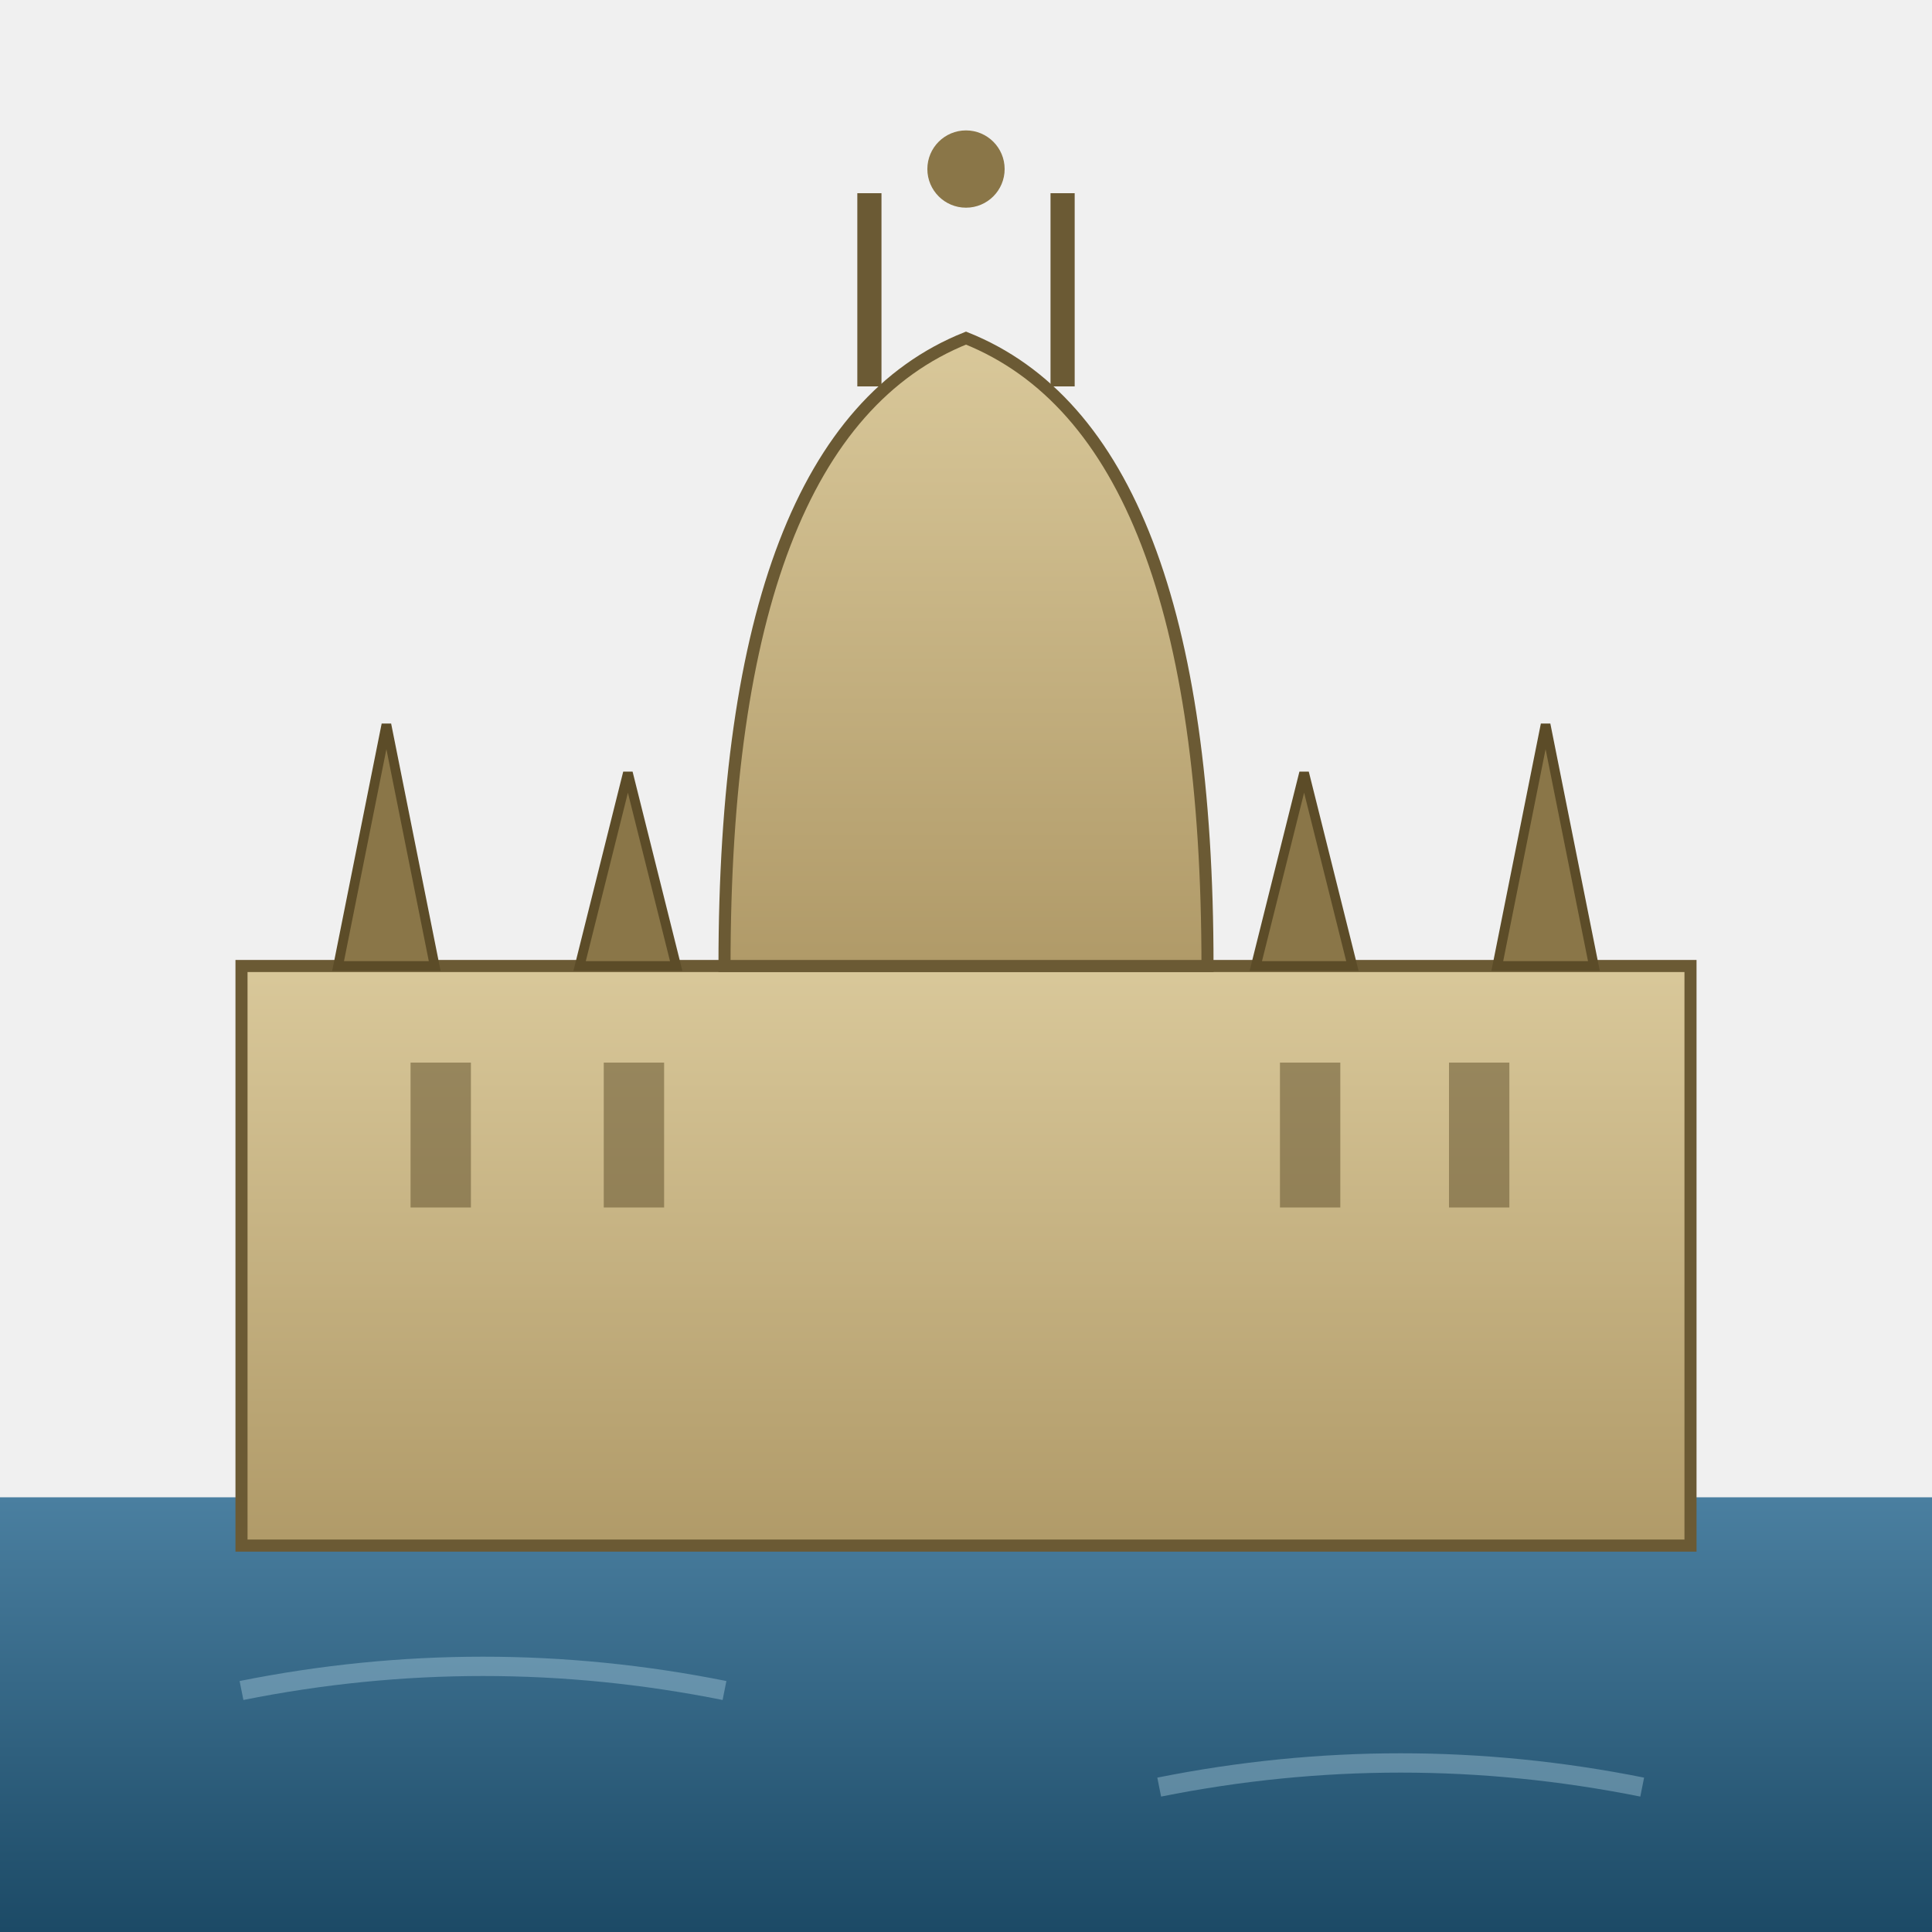
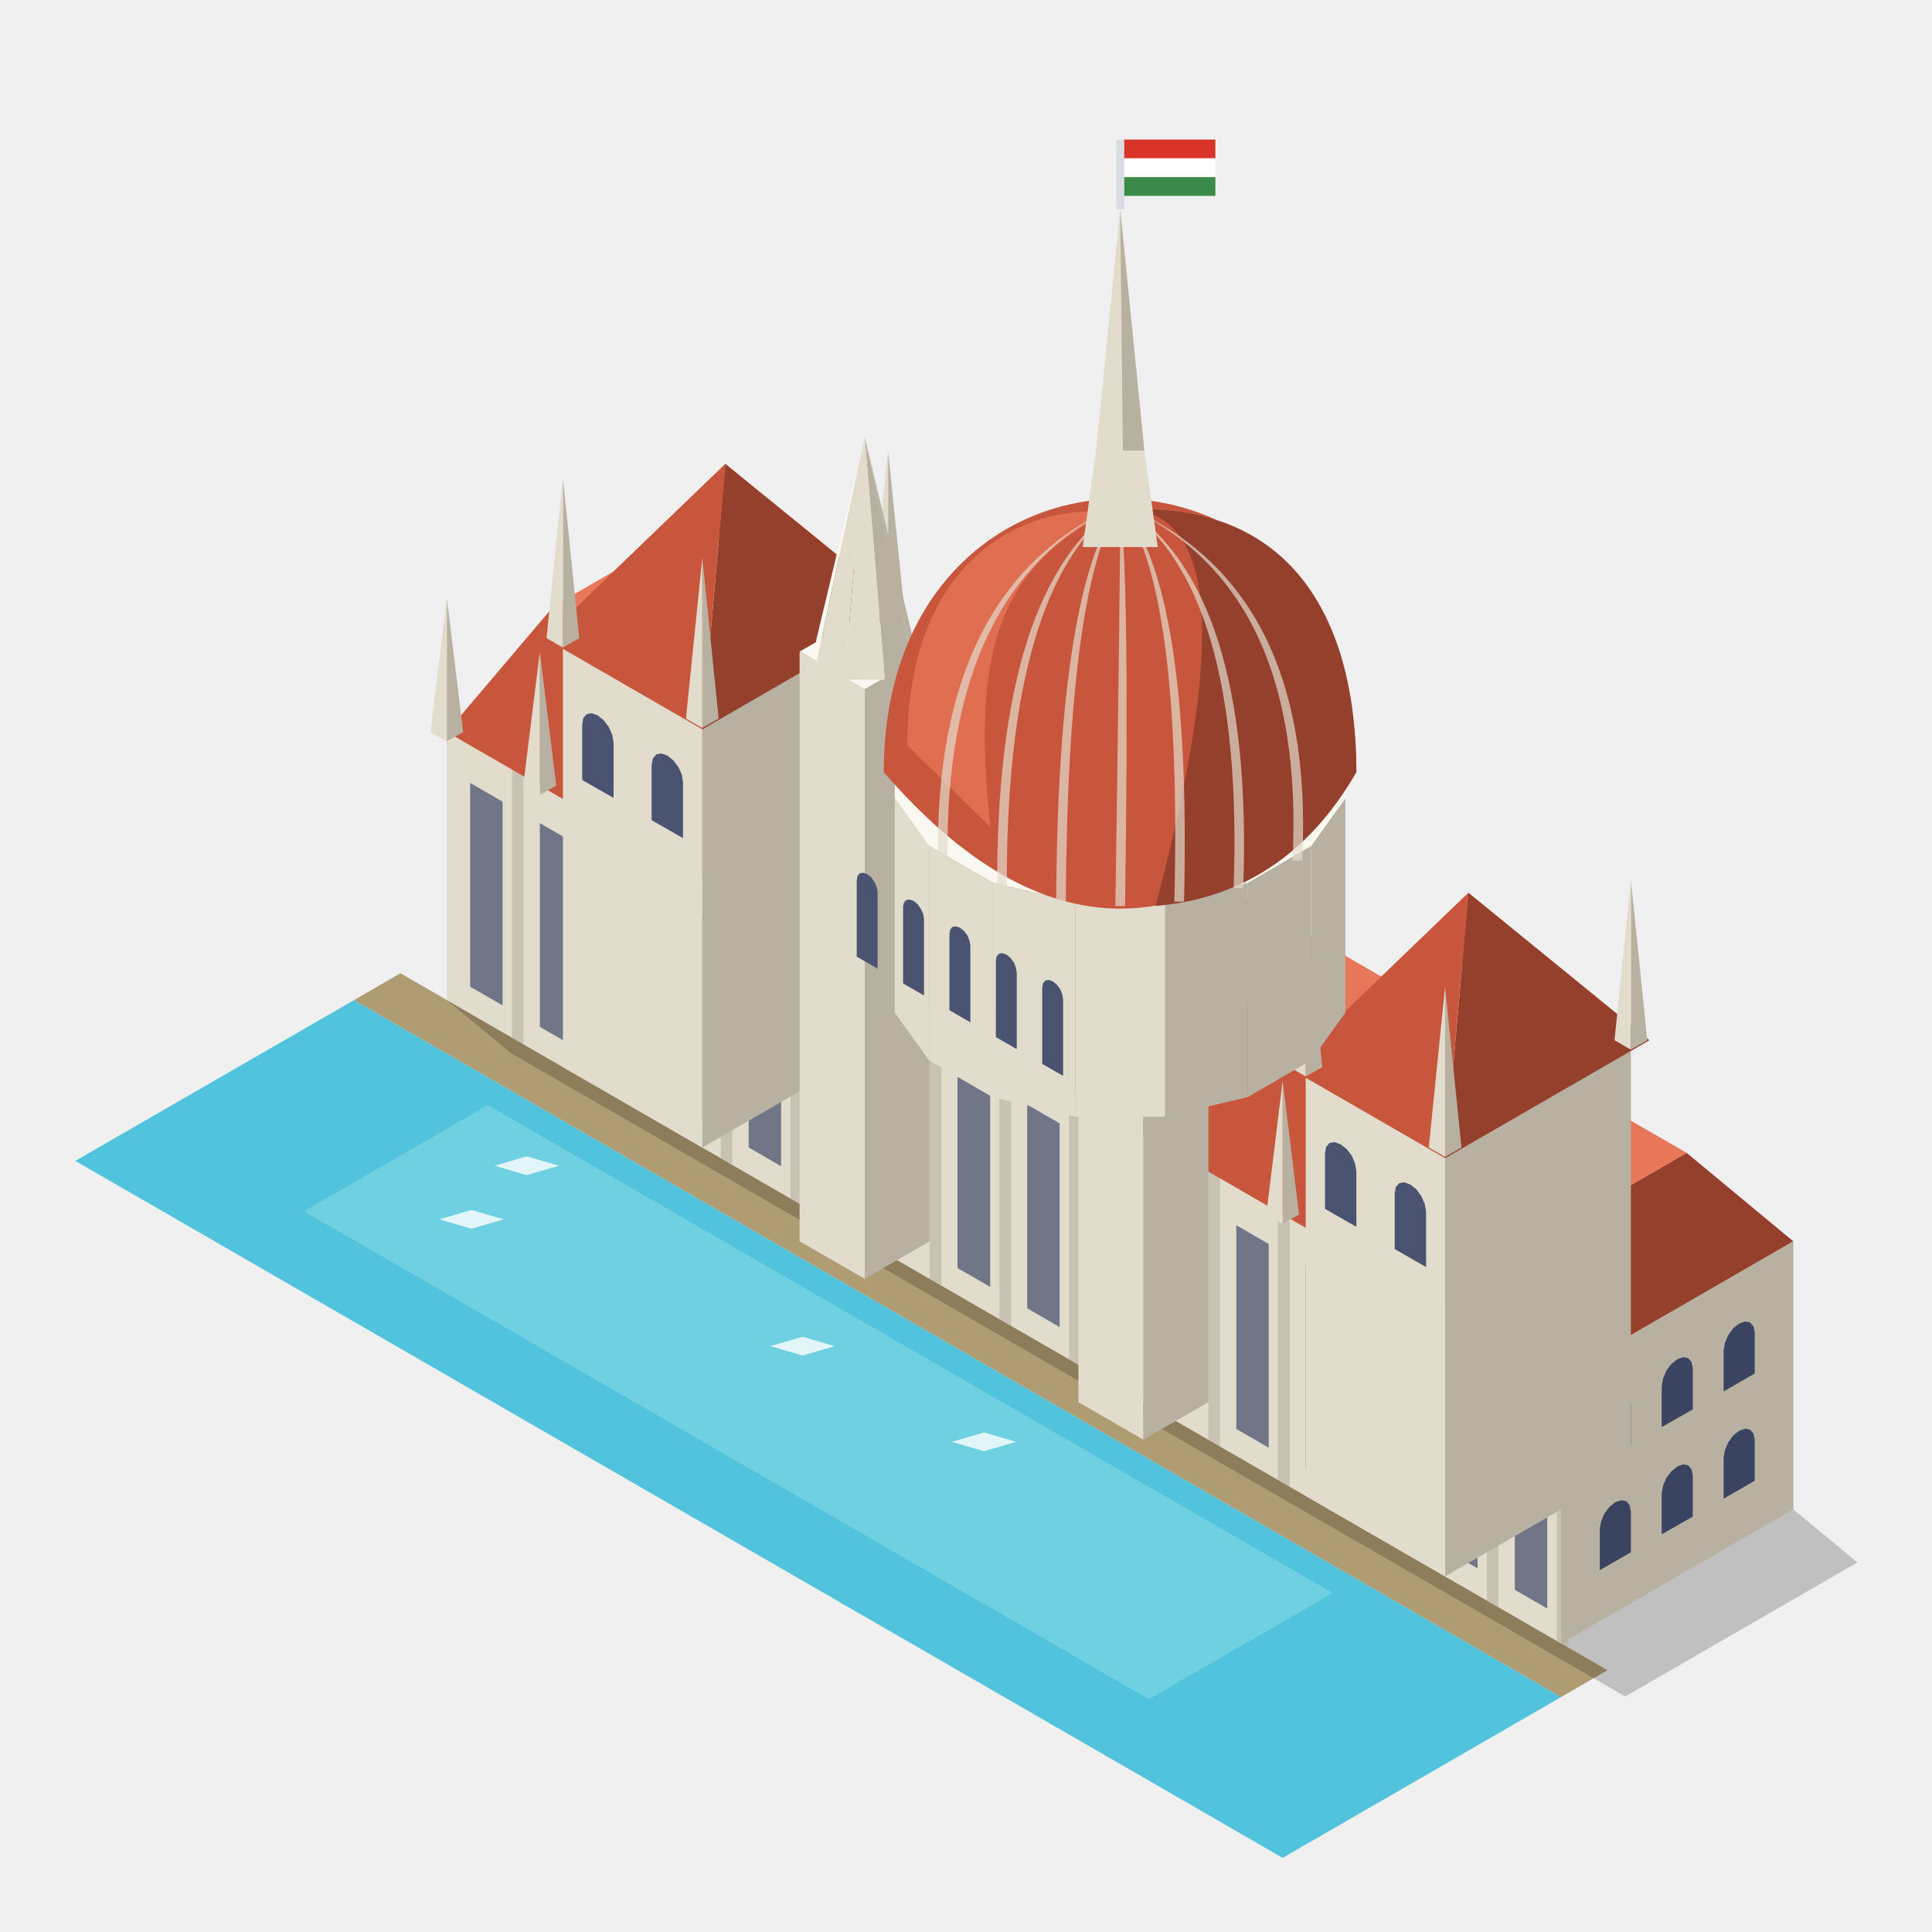
<svg xmlns="http://www.w3.org/2000/svg" viewBox="0 0 80 80">
-   <defs>
-     <linearGradient id="bpStone" x1="0" y1="0" x2="0" y2="1">
-       <stop offset="0" stop-color="#d9c89a" />
-       <stop offset="1" stop-color="#b09a68" />
-     </linearGradient>
-     <linearGradient id="bpWater" x1="0" y1="0" x2="0" y2="1">
-       <stop offset="0" stop-color="#4a7fa0" />
-       <stop offset="1" stop-color="#1c4a66" />
-     </linearGradient>
-   </defs>
-   <rect x="0" y="62" width="80" height="18" fill="url(#bpWater)" />
-   <g opacity="0.35" stroke="#bfe0ee" stroke-width="0.8" fill="none">
-     <path d="M10,70 Q20,68 30,70" />
-     <path d="M48,74 Q58,72 68,74" />
-   </g>
-   <rect x="10" y="40" width="60" height="24" fill="url(#bpStone)" stroke="#6b5a34" stroke-width="0.5" />
-   <g fill="#8a7648" stroke="#5c4c28" stroke-width="0.4">
-     <polygon points="14,40 16,30 18,40" />
-     <polygon points="24,40 26,32 28,40" />
-     <polygon points="52,40 54,32 56,40" />
-     <polygon points="62,40 64,30 66,40" />
-   </g>
-   <path d="M30,40 Q30,18 40,14 Q50,18 50,40 Z" fill="url(#bpStone)" stroke="#6b5a34" stroke-width="0.5" />
-   <path d="M36,16 L36,8 M44,16 L44,8" stroke="#6b5a34" stroke-width="1" />
-   <circle cx="40" cy="7" r="1.6" fill="#8a7648" />
-   <g fill="#5c4c28" opacity="0.5">
-     <rect x="17" y="44" width="2.5" height="6" />
-     <rect x="25" y="44" width="2.5" height="6" />
-     <rect x="53" y="44" width="2.5" height="6" />
-     <rect x="60" y="44" width="2.5" height="6" />
+   <g transform="translate(45.42 52.51) scale(1.11)">
+     <path d="M-27.71 -10L17.32 16L6.93 22L-38.11 -4Z" fill="#52c3dc" />
+     <path d="M-22.72 -6.08L8.8 12.12L1.94 16.08L-29.58 -2.12Z" fill="#9be3ea" opacity="0.4" />
+     <path d="M-22.47 -3.82L-21.27 -4.17L-20.07 -3.82L-21.27 -3.47Z" fill="#ffffff" opacity=".8">
+       <animate attributeName="opacity" values=".85;.15;.85" dur="2.2s" begin="0.0s" repeatCount="indefinite" />
+     </path>
+     <path d="M-5.41 6.48L-4.21 6.13L-3.01 6.48L-4.21 6.83Z" fill="#ffffff" opacity=".8">
+       <animate attributeName="opacity" values=".85;.15;.85" dur="2.7s" begin="0.6s" repeatCount="indefinite" />
+     </path>
+     <path d="M-24.53 -1.82L-23.33 -2.17L-22.13 -1.82L-23.33 -1.47Z" fill="#ffffff" opacity=".8">
+       <animate attributeName="opacity" values=".85;.15;.85" dur="3.2s" begin="1.2s" repeatCount="indefinite" />
+     </path>
+     <path d="M-12.18 2.91L-10.98 2.56L-9.78 2.91L-10.98 3.26Z" fill="#ffffff" opacity=".8">
+       <animate attributeName="opacity" values=".85;.15;.85" dur="3.7s" begin="1.8s" repeatCount="indefinite" />
+     </path>
+     <path fill="#ffffff" fill-rule="evenodd" opacity="0" d="M-2.73 11.00a1.00 0.50 0 1 0 2.00 0a1.00 0.50 0 1 0 -2.00 0ZM-2.55 11.00a0.82 0.41 0 1 0 1.64 0a0.82 0.41 0 1 0 -1.64 0Z">
+       <animate attributeName="d" values="M-2.73 11.00a1.00 0.50 0 1 0 2.00 0a1.00 0.50 0 1 0 -2.00 0ZM-2.55 11.00a0.82 0.41 0 1 0 1.64 0a0.82 0.41 0 1 0 -1.64 0Z;M-6.73 11.00a5.00 2.50 0 1 0 10.00 0a5.00 2.50 0 1 0 -10.00 0ZM-5.83 11.00a4.10 2.05 0 1 0 8.20 0a4.10 2.05 0 1 0 -8.20 0Z" dur="3s" begin="0s" repeatCount="indefinite" />
+       <animate attributeName="opacity" values="0.6;0" dur="3s" begin="0s" repeatCount="indefinite" />
+     </path>
+     <path fill="#ffffff" fill-rule="evenodd" opacity="0" d="M-23.52 1.00a1.00 0.50 0 1 0 2.00 0a1.00 0.50 0 1 0 -2.00 0ZM-23.34 1.00a0.82 0.41 0 1 0 1.64 0a0.82 0.41 0 1 0 -1.64 0Z">
+       <animate attributeName="d" values="M-23.52 1.00a1.00 0.50 0 1 0 2.00 0a1.00 0.50 0 1 0 -2.00 0ZM-23.34 1.00a0.82 0.41 0 1 0 1.64 0a0.82 0.41 0 1 0 -1.64 0Z;M-26.52 1.00a4.00 2.00 0 1 0 8.00 0a4.00 2.00 0 1 0 -8.00 0ZM-25.80 1.00a3.28 1.64 0 1 0 6.56 0a3.28 1.64 0 1 0 -6.56 0Z" dur="3.4s" begin="1.5s" repeatCount="indefinite" />
+       <animate attributeName="opacity" values="0.6;0" dur="3.4s" begin="1.5s" repeatCount="indefinite" />
+     </path>
+     <path d="M-25.98 -11L19.05 15L17.32 16L-27.71 -10Z" fill="#b09c72" />
+     <path d="M-24.25 -10L-15.59 -15L25.98 9L28.37 10.98L19.71 15.98L-21.86 -8.02Z" fill="#000000" opacity="0.2" />
+     <path d="M25.98 9L17.32 14L17.32 4L25.98 -1Z" fill="#b8b0a0" />
+     <path d="M-24.25 -10L17.32 14L17.32 4L-24.25 -20Z" fill="#e2dccd" />
+     <path d="M-15.59 -25L25.98 -1L17.32 4L-24.25 -20Z" fill="#fbf8f1" />
+     <path d="M-23.38 -10.5L-22.17 -9.8L-22.17 -17.4L-23.38 -18.1Z" fill="#4a5470" opacity="0.75" />
+     <path d="M-21.82 -8.6L-21.39 -8.35L-21.39 -18.75L-21.82 -19Z" fill="#b8b0a0" opacity="0.6" />
+     <path d="M-20.78 -9L-19.57 -8.3L-19.57 -15.9L-20.78 -16.6Z" fill="#4a5470" opacity="0.75" />
+     <path d="M-19.23 -7.1L-18.79 -6.85L-18.79 -17.25L-19.23 -17.5Z" fill="#b8b0a0" opacity="0.6" />
+     <path d="M-18.19 -7.5L-16.97 -6.8L-16.97 -14.4L-18.19 -15.1Z" fill="#4a5470" opacity="0.75" />
+     <path d="M-16.63 -5.6L-16.19 -5.35L-16.19 -15.75L-16.63 -16Z" fill="#b8b0a0" opacity="0.6" />
+     <path d="M-15.59 -6L-14.38 -5.3L-14.38 -12.9L-15.59 -13.6Z" fill="#4a5470" opacity="0.75" />
+     <path d="M-14.03 -4.1L-13.6 -3.85L-13.6 -14.25L-14.03 -14.5Z" fill="#b8b0a0" opacity="0.6" />
+     <path d="M-12.99 -4.5L-11.78 -3.8L-11.78 -11.4L-12.99 -12.1Z" fill="#4a5470" opacity="0.75" />
+     <path d="M-11.43 -2.6L-11 -2.35L-11 -12.75L-11.43 -13Z" fill="#b8b0a0" opacity="0.6" />
+     <path d="M-10.39 -3L-9.18 -2.3L-9.18 -9.9L-10.39 -10.6Z" fill="#4a5470" opacity="0.75" />
+     <path d="M-8.83 -1.1L-8.4 -0.85L-8.4 -11.25L-8.83 -11.5Z" fill="#b8b0a0" opacity="0.6" />
+     <path d="M-7.79 -1.5L-6.58 -0.8L-6.58 -8.4L-7.79 -9.1Z" fill="#4a5470" opacity="0.75" />
+     <path d="M-6.24 0.4L-5.8 0.65L-5.8 -9.75L-6.24 -10Z" fill="#b8b0a0" opacity="0.6" />
+     <path d="M-5.2 0L-3.98 0.7L-3.98 -6.9L-5.2 -7.6Z" fill="#4a5470" opacity="0.75" />
+     <path d="M-3.64 1.9L-3.2 2.15L-3.2 -8.25L-3.64 -8.5Z" fill="#b8b0a0" opacity="0.6" />
+     <path d="M-2.6 1.5L-1.39 2.2L-1.39 -5.4L-2.6 -6.1Z" fill="#4a5470" opacity="0.75" />
+     <path d="M-1.04 3.4L-0.61 3.65L-0.61 -6.75L-1.04 -7Z" fill="#b8b0a0" opacity="0.6" />
+     <path d="M0 3L1.21 3.7L1.21 -3.9L0 -4.6Z" fill="#4a5470" opacity="0.75" />
+     <path d="M1.56 4.9L1.99 5.15L1.99 -5.25L1.56 -5.5Z" fill="#b8b0a0" opacity="0.6" />
+     <path d="M2.6 4.5L3.81 5.2L3.81 -2.4L2.6 -3.1Z" fill="#4a5470" opacity="0.75" />
+     <path d="M4.16 6.4L4.59 6.65L4.59 -3.75L4.16 -4Z" fill="#b8b0a0" opacity="0.6" />
+     <path d="M5.2 6L6.41 6.7L6.41 -0.9L5.2 -1.6Z" fill="#4a5470" opacity="0.75" />
+     <path d="M6.75 7.9L7.19 8.15L7.19 -2.25L6.75 -2.5Z" fill="#b8b0a0" opacity="0.6" />
+     <path d="M7.79 7.5L9.01 8.2L9.01 0.6L7.79 -0.1Z" fill="#4a5470" opacity="0.75" />
+     <path d="M9.35 9.4L9.79 9.65L9.79 -0.75L9.35 -1Z" fill="#b8b0a0" opacity="0.6" />
+     <path d="M10.39 9L11.6 9.7L11.6 2.1L10.39 1.4Z" fill="#4a5470" opacity="0.75" />
+     <path d="M11.95 10.9L12.38 11.15L12.38 0.75L11.95 0.5Z" fill="#b8b0a0" opacity="0.6" />
+     <path d="M12.99 10.5L14.2 11.2L14.2 3.6L12.99 2.9Z" fill="#4a5470" opacity="0.75" />
+     <path d="M14.55 12.4L14.98 12.65L14.98 2.25L14.55 2Z" fill="#b8b0a0" opacity="0.6" />
+     <path d="M15.59 12L16.8 12.7L16.8 5.1L15.59 4.4Z" fill="#4a5470" opacity="0.75" />
+     <path d="M17.15 13.9L17.58 14.15L17.58 3.75L17.15 3.5Z" fill="#b8b0a0" opacity="0.6" />
+     <path d="M24.54 7.93L23.38 8.6L23.38 7.07L23.43 6.79L23.55 6.5L23.74 6.24L23.96 6.07L24.18 5.99L24.37 6.03L24.49 6.17L24.54 6.4Z" fill="#3a4460" />
+     <path d="M24.54 3.93L23.38 4.6L23.38 3.07L23.43 2.79L23.55 2.5L23.74 2.24L23.96 2.07L24.18 1.99L24.37 2.03L24.49 2.17L24.54 2.4Z" fill="#3a4460" />
+     <path d="M22.23 9.27L21.07 9.93L21.07 8.4L21.12 8.12L21.24 7.83L21.43 7.58L21.65 7.4L21.87 7.32L22.06 7.36L22.18 7.5L22.23 7.73Z" fill="#3a4460" />
+     <path d="M22.23 5.27L21.07 5.93L21.07 4.4L21.12 4.12L21.24 3.83L21.43 3.58L21.65 3.4L21.87 3.32L22.06 3.36L22.18 3.5L22.23 3.73Z" fill="#3a4460" />
+     <path d="M19.92 10.6L18.76 11.27L18.76 9.73L18.81 9.45L18.93 9.16L19.12 8.91L19.34 8.73L19.56 8.66L19.75 8.69L19.87 8.84L19.92 9.07Z" fill="#3a4460" />
+     <path d="M19.92 6.6L18.76 7.27L18.76 5.73L18.81 5.45L18.93 5.16L19.12 4.91L19.34 4.73L19.56 4.66L19.75 4.69L19.87 4.84L19.92 5.07Z" fill="#3a4460" />
+     <path d="M25.98 -1L17.32 4L18.53 -2.3L22 -4.3Z" fill="#94402c" />
+     <path d="M-24.25 -20L17.32 4L18.53 -2.3L-20.26 -24.7Z" fill="#c8563c" />
+     <path d="M-16.8 -26.7L22 -4.3L18.53 -2.3L-20.26 -24.7Z" fill="#e8775a" />
+     <path d="M-23.64 -20L-24.25 -19.65L-24.25 -25L-24.25 -25Z" fill="#b8b0a0" />
+     <path d="M-24.25 -19.65L-24.86 -20L-24.25 -25L-24.25 -25Z" fill="#e2dccd" />
+     <path d="M-20.17 -18L-20.78 -17.65L-20.78 -23L-20.78 -23Z" fill="#b8b0a0" />
+     <path d="M-20.78 -17.65L-21.4 -18L-20.78 -23L-20.78 -23Z" fill="#e2dccd" />
+     <path d="M-16.71 -16L-17.32 -15.65L-17.32 -21L-17.32 -21Z" fill="#b8b0a0" />
+     <path d="M-17.32 -15.65L-17.93 -16L-17.32 -21L-17.32 -21Z" fill="#e2dccd" />
+     <path d="M-13.24 -14L-13.86 -13.65L-13.86 -19L-13.86 -19Z" fill="#b8b0a0" />
+     <path d="M-13.86 -13.65L-14.47 -14L-13.86 -19L-13.86 -19Z" fill="#e2dccd" />
+     <path d="M-9.78 -12L-10.39 -11.65L-10.39 -17L-10.39 -17Z" fill="#b8b0a0" />
+     <path d="M-10.39 -11.65L-11 -12L-10.39 -17L-10.39 -17Z" fill="#e2dccd" />
+     <path d="M-6.32 -10L-6.93 -9.65L-6.93 -15L-6.93 -15Z" fill="#b8b0a0" />
+     <path d="M-6.93 -9.65L-7.54 -10L-6.93 -15L-6.93 -15Z" fill="#e2dccd" />
+     <path d="M-2.85 -8L-3.46 -7.65L-3.46 -13L-3.46 -13Z" fill="#b8b0a0" />
+     <path d="M-3.46 -7.65L-4.08 -8L-3.46 -13L-3.46 -13Z" fill="#e2dccd" />
+     <path d="M0.61 -6L0 -5.65L0 -11L0 -11Z" fill="#b8b0a0" />
+     <path d="M0 -5.65L-0.61 -6L0 -11L0 -11Z" fill="#e2dccd" />
+     <path d="M4.08 -4L3.46 -3.65L3.46 -9L3.46 -9Z" fill="#b8b0a0" />
+     <path d="M3.46 -3.65L2.85 -4L3.46 -9L3.46 -9Z" fill="#e2dccd" />
+     <path d="M7.54 -2L6.93 -1.65L6.93 -7L6.93 -7Z" fill="#b8b0a0" />
+     <path d="M6.93 -1.65L6.32 -2L6.93 -7L6.93 -7Z" fill="#e2dccd" />
+     <path d="M11 0L10.39 0.35L10.39 -5L10.39 -5Z" fill="#b8b0a0" />
+     <path d="M10.39 0.35L9.78 0L10.39 -5L10.39 -5Z" fill="#e2dccd" />
+     <path d="M14.47 2L13.86 2.35L13.86 -3L13.86 -3Z" fill="#b8b0a0" />
+     <path d="M13.86 2.35L13.24 2L13.86 -3L13.86 -3Z" fill="#e2dccd" />
+     <path d="M17.93 4L17.32 4.35L17.32 -1L17.32 -1Z" fill="#b8b0a0" />
+     <path d="M17.32 4.35L16.71 4L17.32 -1L17.32 -1Z" fill="#e2dccd" />
+     <path d="M-7.79 -8.5L-14.72 -4.5L-14.72 -20.5L-7.79 -24.5Z" fill="#b8b0a0" />
+     <path d="M-19.92 -7.5L-14.72 -4.5L-14.72 -20.5L-19.92 -23.5Z" fill="#e2dccd" />
+     <path d="M-12.99 -27.5L-7.79 -24.5L-14.72 -20.5L-19.92 -23.5Z" fill="#fbf8f1" />
+     <path d="M-19.2 -18.21L-18.03 -17.54L-18.03 -19.61L-18.08 -19.9L-18.21 -20.19L-18.4 -20.44L-18.62 -20.62L-18.84 -20.7L-19.03 -20.67L-19.16 -20.52L-19.2 -20.29Z" fill="#4a5470" />
+     <path d="M-16.61 -16.71L-15.44 -16.04L-15.44 -18.11L-15.48 -18.4L-15.61 -18.69L-15.8 -18.94L-16.02 -19.12L-16.25 -19.2L-16.43 -19.17L-16.56 -19.02L-16.61 -18.79Z" fill="#4a5470" />
+     <path d="M-12.99 -27.9L-7.1 -24.5L-13.86 -30Z" fill="#e8775a" />
+     <path d="M-20.61 -23.5L-12.99 -27.9L-13.86 -30Z" fill="#e8775a" />
+     <path d="M-7.1 -24.5L-14.72 -20.1L-13.86 -30Z" fill="#94402c" />
+     <path d="M-14.72 -20.1L-20.61 -23.5L-13.86 -30Z" fill="#c8563c" />
+     <path d="M-19.31 -23.5L-19.92 -23.15L-19.92 -29.5L-19.92 -29.5Z" fill="#b8b0a0" />
+     <path d="M-19.92 -23.15L-20.53 -23.5L-19.92 -29.5L-19.92 -29.5Z" fill="#e2dccd" />
+     <path d="M-14.11 -20.5L-14.72 -20.15L-14.72 -26.5L-14.72 -26.5Z" fill="#b8b0a0" />
+     <path d="M-14.72 -20.15L-15.33 -20.5L-14.72 -26.5L-14.72 -26.5Z" fill="#e2dccd" />
+     <path d="M-7.18 -24.5L-7.79 -24.15L-7.79 -30.5L-7.79 -30.5Z" fill="#b8b0a0" />
+     <path d="M-7.79 -24.15L-8.41 -24.5L-7.79 -30.5L-7.79 -30.5Z" fill="#e2dccd" />
+     <path d="M19.92 7.5L12.99 11.5L12.99 -4.5L19.92 -8.5Z" fill="#b8b0a0" />
+     <path d="M7.79 8.5L12.99 11.5L12.99 -4.5L7.79 -7.5Z" fill="#e2dccd" />
+     <path d="M14.72 -11.5L19.92 -8.5L12.99 -4.5L7.79 -7.5Z" fill="#fbf8f1" />
+     <path d="M8.51 -2.21L9.68 -1.54L9.68 -3.61L9.63 -3.9L9.51 -4.19L9.32 -4.44L9.09 -4.62L8.87 -4.7L8.68 -4.67L8.55 -4.52L8.51 -4.29Z" fill="#4a5470" />
+     <path d="M11.11 -0.71L12.28 -0.04L12.28 -2.11L12.23 -2.4L12.1 -2.69L11.92 -2.94L11.69 -3.12L11.47 -3.2L11.28 -3.17L11.15 -3.02L11.11 -2.79Z" fill="#4a5470" />
+     <path d="M14.72 -11.9L20.61 -8.5L13.86 -14Z" fill="#e8775a" />
+     <path d="M7.1 -7.5L14.72 -11.9L13.86 -14Z" fill="#e8775a" />
+     <path d="M20.61 -8.5L12.99 -4.1L13.86 -14Z" fill="#94402c" />
+     <path d="M12.99 -4.1L7.1 -7.5L13.86 -14Z" fill="#c8563c" />
+     <path d="M8.41 -7.5L7.79 -7.15L7.79 -13.5L7.79 -13.5Z" fill="#b8b0a0" />
+     <path d="M7.79 -7.15L7.18 -7.5L7.79 -13.5L7.79 -13.5Z" fill="#e2dccd" />
+     <path d="M13.6 -4.5L12.99 -4.15L12.99 -10.5L12.99 -10.5Z" fill="#b8b0a0" />
+     <path d="M12.99 -4.15L12.38 -4.5L12.99 -10.5L12.99 -10.5Z" fill="#e2dccd" />
+     <path d="M20.53 -8.5L19.92 -8.15L19.92 -14.5L19.92 -14.5Z" fill="#b8b0a0" />
+     <path d="M19.92 -8.15L19.31 -8.5L19.92 -14.5L19.92 -14.5Z" fill="#e2dccd" />
+     <path d="M-6.24 -1L-8.66 0.4L-8.66 -21.6L-6.24 -23Z" fill="#b8b0a0" />
+     <path d="M-11.09 -1L-8.66 0.4L-8.66 -21.6L-11.09 -23Z" fill="#e2dccd" />
+     <path d="M-8.66 -24.4L-6.24 -23L-8.66 -21.6L-11.09 -23Z" fill="#fbf8f1" />
+     <path d="M-6.85 -23.43L-6.85 -22.57L-8.66 -31L-8.66 -31Z" fill="#b8b0a0" />
+     <path d="M-10.47 -22.57L-10.47 -23.43L-8.66 -31L-8.66 -31Z" fill="#fbf8f1" />
+     <path d="M-6.85 -22.57L-7.91 -21.95L-8.66 -31L-8.66 -31Z" fill="#b8b0a0" />
+     <path d="M-9.41 -21.95L-10.47 -22.57L-8.66 -31L-8.66 -31Z" fill="#e2dccd" />
+     <path d="M-7.91 -21.95L-9.41 -21.95L-8.66 -31L-8.66 -31Z" fill="#e2dccd" />
+     <path d="M4.16 5L1.73 6.4L1.73 -15.6L4.16 -17Z" fill="#b8b0a0" />
+     <path d="M-0.69 5L1.73 6.4L1.73 -15.6L-0.69 -17Z" fill="#e2dccd" />
+     <path d="M1.73 -18.4L4.16 -17L1.73 -15.6L-0.69 -17Z" fill="#fbf8f1" />
+     <path d="M3.54 -17.43L3.54 -16.57L1.73 -25L1.73 -25Z" fill="#b8b0a0" />
+     <path d="M-0.08 -16.57L-0.08 -17.43L1.73 -25L1.73 -25Z" fill="#fbf8f1" />
+     <path d="M3.54 -16.57L2.48 -15.95L1.73 -25L1.73 -25Z" fill="#b8b0a0" />
+     <path d="M0.98 -15.95L-0.08 -16.57L1.73 -25L1.73 -25Z" fill="#e2dccd" />
+     <path d="M2.48 -15.95L0.98 -15.95L1.73 -25L1.73 -25Z" fill="#e2dccd" />
+     <path d="M-7.54 -9.53L-7.54 -11.47L-7.54 -19.47L-7.54 -17.53Z" fill="#e2dccd" />
+     <path d="M9.27 -11.47L9.27 -9.53L9.27 -17.53L9.27 -19.47Z" fill="#b8b0a0" />
+     <path d="M9.27 -9.53L7.99 -7.75L7.99 -15.75L9.27 -17.53Z" fill="#b8b0a0" />
+     <path d="M-6.26 -7.75L-7.54 -9.53L-7.54 -17.53L-6.26 -15.75Z" fill="#e2dccd" />
+     <path d="M7.99 -7.75L5.63 -6.38L5.63 -14.38L7.99 -15.75Z" fill="#b8b0a0" />
+     <path d="M-3.9 -6.38L-6.26 -7.75L-6.26 -15.75L-3.9 -14.38Z" fill="#e2dccd" />
+     <path d="M5.63 -6.38L2.54 -5.65L2.54 -13.65L5.63 -14.38Z" fill="#b8b0a0" />
+     <path d="M-0.81 -5.65L-3.9 -6.38L-3.9 -14.38L-0.81 -13.65Z" fill="#e2dccd" />
+     <path d="M2.54 -5.65L-0.81 -5.65L-0.81 -13.65L2.54 -13.65Z" fill="#e2dccd" />
+     <path d="M5.63 -14.38L2.54 -13.65L-0.81 -13.65L-3.9 -14.38L-6.26 -15.75L-7.54 -17.53L-7.54 -19.47L-6.26 -21.25L-3.9 -22.62L-0.81 -23.35L2.54 -23.35L5.63 -22.62L7.99 -21.25L9.27 -19.47L9.27 -17.53L7.99 -15.75Z" fill="#fbf8f1" />
+     <path d="M-8.96 -11.62L-8.18 -11.17L-8.18 -14.02L-8.21 -14.21L-8.3 -14.41L-8.42 -14.58L-8.57 -14.7L-8.72 -14.75L-8.85 -14.73L-8.93 -14.63L-8.96 -14.47Z" fill="#4a5470" />
+     <path d="M-7.23 -10.62L-6.45 -10.17L-6.45 -13.03L-6.48 -13.21L-6.57 -13.41L-6.69 -13.58L-6.84 -13.7L-6.99 -13.75L-7.12 -13.73L-7.2 -13.63L-7.23 -13.48Z" fill="#4a5470" />
+     <path d="M-5.5 -9.62L-4.72 -9.17L-4.72 -12.03L-4.75 -12.21L-4.83 -12.41L-4.96 -12.58L-5.11 -12.7L-5.26 -12.75L-5.39 -12.73L-5.47 -12.63L-5.5 -12.48Z" fill="#4a5470" />
+     <path d="M-3.77 -8.62L-2.99 -8.17L-2.99 -11.03L-3.02 -11.21L-3.1 -11.41L-3.23 -11.58L-3.38 -11.7L-3.53 -11.75L-3.65 -11.73L-3.74 -11.63L-3.77 -11.48Z" fill="#4a5470" />
+     <path d="M-2.04 -7.62L-1.26 -7.17L-1.26 -10.02L-1.29 -10.21L-1.37 -10.41L-1.5 -10.58L-1.65 -10.7L-1.79 -10.75L-1.92 -10.73L-2.01 -10.63L-2.04 -10.47Z" fill="#4a5470" />
+     <path d="M-7.95 -18.5C-7.95 -32.1 9.68 -32.1 9.68 -18.5Q0.87 -8.32 -7.95 -18.5Z" fill="#c8563c" />
+     <path d="M2.19 -13.51C4.83 -23.5 4.39 -28 1.31 -28.3C7.04 -28.5 9.68 -24.5 9.68 -18.5Q7.04 -13.92 2.19 -13.51Z" fill="#94402c" />
+     <path d="M-7.07 -19.5C-7.07 -26.5 -2.66 -28.5 0.43 -28.2C-3.98 -26 -4.6 -22.5 -3.98 -16.46Z" fill="#e8775a" opacity="0.75" />
+     <path d="M-5.93 -15.2Q-6.08 -25.5 0.87 -28.5Q-5.72 -25.5 -5.57 -15.2Z" fill="#e2dccd" opacity="0.7" />
+     <path d="M-3.72 -14.18Q-3.76 -25.5 0.87 -28.5Q-3.4 -25.5 -3.36 -14.18Z" fill="#e2dccd" opacity="0.7" />
+     <path d="M-1.52 -13.67Q-1.45 -25.5 0.87 -28.5Q-1.09 -25.5 -1.16 -13.67Z" fill="#e2dccd" opacity="0.7" />
+     <path d="M0.69 -13.51Q0.87 -25.5 0.87 -28.5Q1.23 -25.5 1.05 -13.51Z" fill="#e2dccd" opacity="0.7" />
+     <path d="M2.89 -13.67Q3.18 -25.5 0.87 -28.5Q3.54 -25.5 3.25 -13.67Z" fill="#e2dccd" opacity="0.7" />
+     <path d="M5.1 -14.18Q5.5 -25.5 0.87 -28.5Q5.86 -25.5 5.46 -14.18Z" fill="#e2dccd" opacity="0.7" />
+     <path d="M7.3 -15.2Q7.81 -25.5 0.87 -28.5Q8.17 -25.5 7.66 -15.2Z" fill="#e2dccd" opacity="0.7" />
+     <path d="M-0.53 -26.9L2.27 -26.9L1.77 -30.5L-0.03 -30.5Z" fill="#e2dccd" />
+     <path d="M-0.03 -30.5L1.77 -30.5L0.87 -39.5Z" fill="#e2dccd" />
+     <path d="M0.97 -30.5L1.77 -30.5L0.87 -39.5Z" fill="#b8b0a0" />
+     <path d="M0.72 -39.5L1.02 -39.5L1.02 -42.1L0.72 -42.1Z" fill="#d8dde3" />
+     <g transform="translate(1.02 -42.10)">
+       <g>
+         <animateTransform attributeName="transform" type="skewY" values="0;-7;0;6;0" dur="1.8s" repeatCount="indefinite" />
+         <path d="M0 0.00L3.40 0.00L3.40 0.70L0 0.70Z" fill="#d8342a" />
+         <path d="M0 0.70L3.40 0.70L3.40 1.40L0 1.40Z" fill="#ffffff" />
+         <path d="M0 1.40L3.40 1.40L3.40 2.10L0 2.10Z" fill="#3a8a4a" />
+       </g>
+     </g>
  </g>
</svg>
